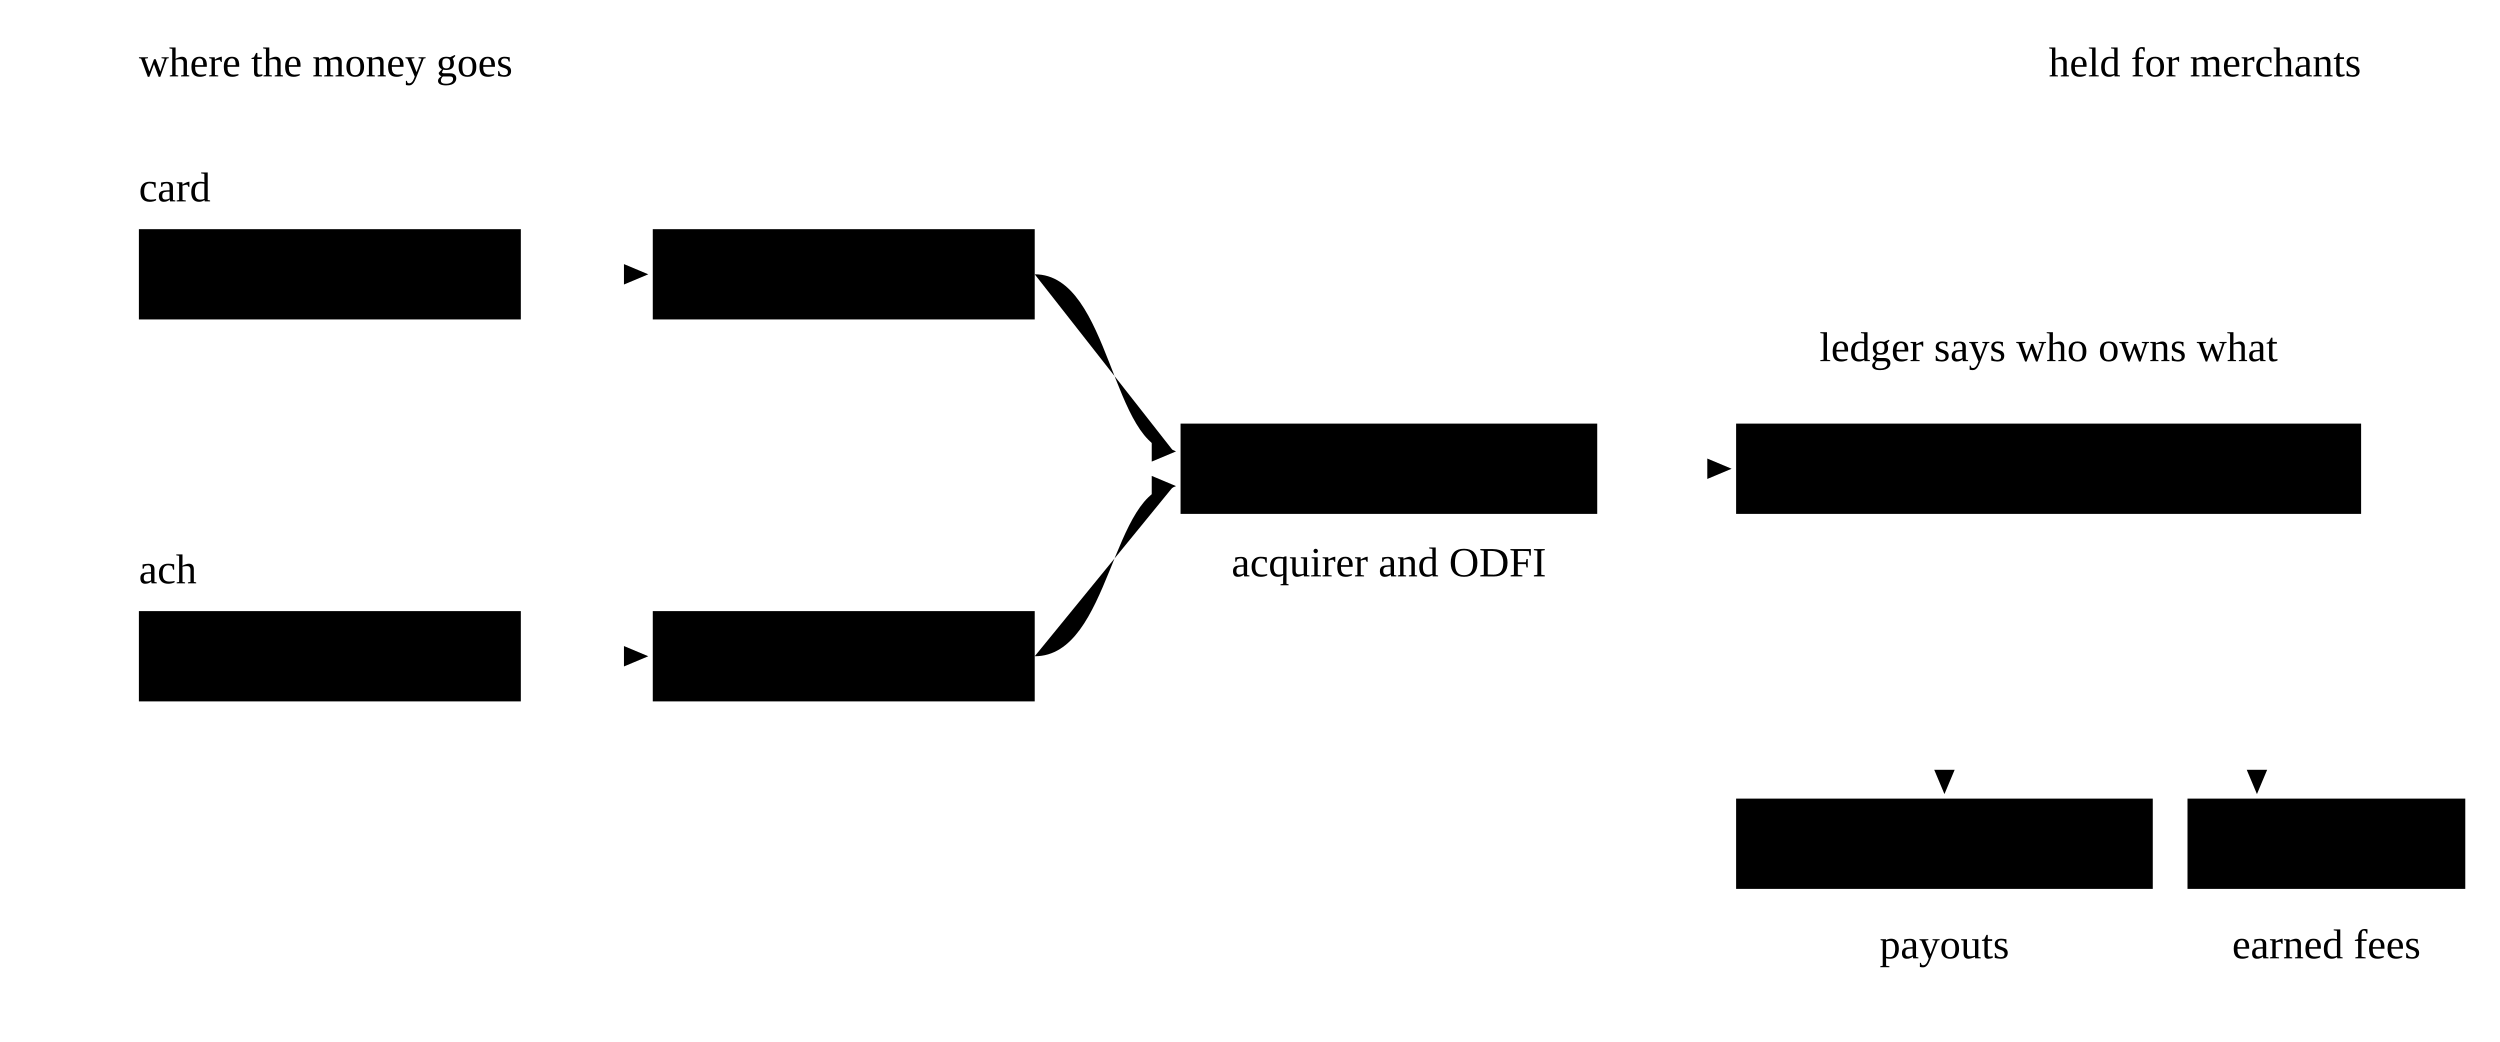
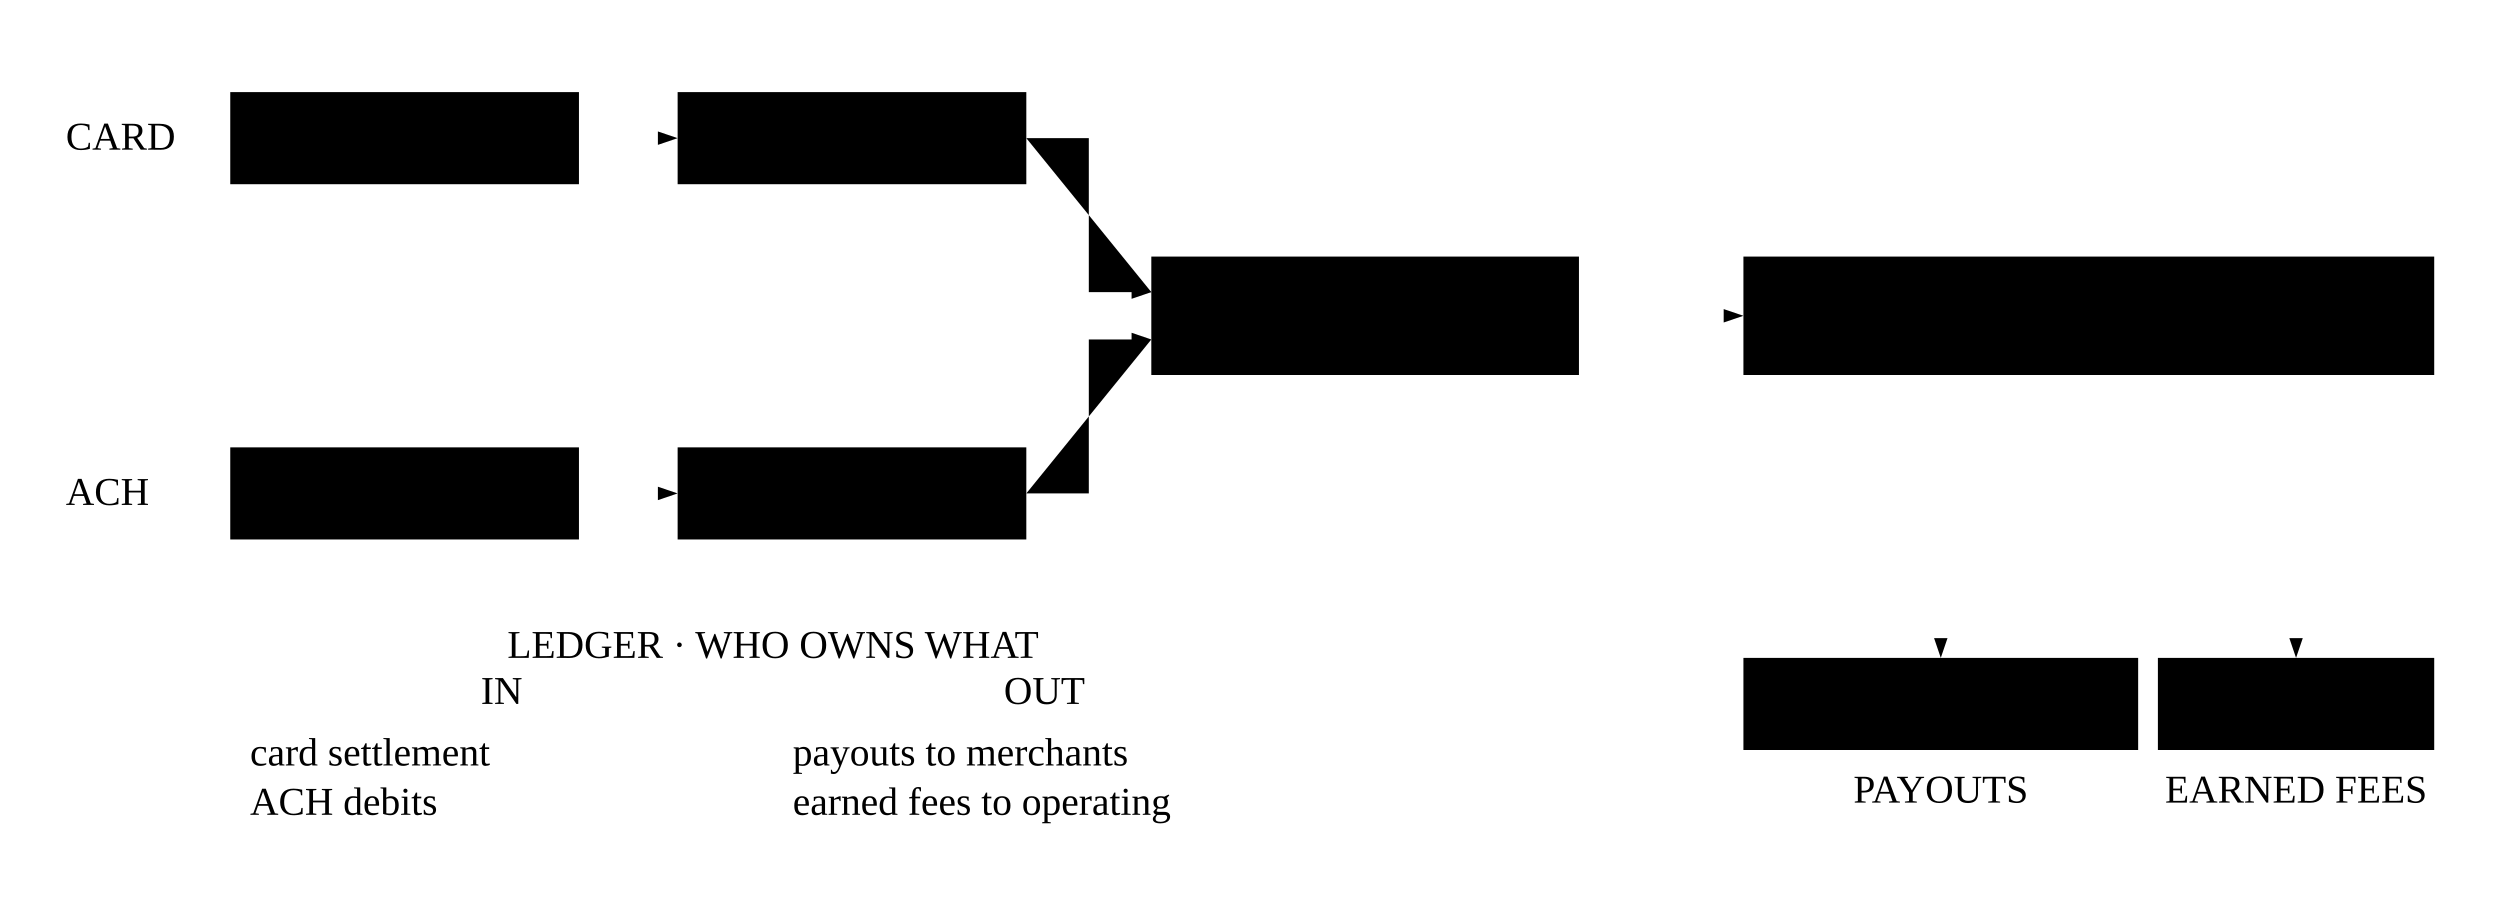
- <svg xmlns="http://www.w3.org/2000/svg" viewBox="0 0 720 300">
+ <svg xmlns="http://www.w3.org/2000/svg" class="dwg" viewBox="0 0 760 276">
  <defs>
-     <marker id="ff-ah" viewBox="0 0 10 10" refX="9" refY="5" markerWidth="7" markerHeight="7" markerUnits="userSpaceOnUse" orient="auto-start-reverse">
-       <path class="ah" d="M0,0.8L10,5L0,9.2Z" />
+     <marker id="ff-ah" viewBox="0 0 10 10" refX="10" refY="5" markerWidth="6" markerHeight="6" markerUnits="userSpaceOnUse" orient="auto-start-reverse">
+       <path class="ah ink" d="M0,1.6L10,5L0,8.4Z" />
    </marker>
-     <marker id="ff-ah-hl" viewBox="0 0 10 10" refX="9" refY="5" markerWidth="7" markerHeight="7" markerUnits="userSpaceOnUse" orient="auto-start-reverse">
-       <path class="ah hl" d="M0,0.8L10,5L0,9.2Z" />
+     <marker id="ff-ah-hl" viewBox="0 0 10 10" refX="10" refY="5" markerWidth="6" markerHeight="6" markerUnits="userSpaceOnUse" orient="auto-start-reverse">
+       <path class="ah hl" d="M0,1.6L10,5L0,8.4Z" />
    </marker>
+     <pattern id="ff-hatch" width="5" height="5" patternUnits="userSpaceOnUse" patternTransform="rotate(45)">
+       <path class="hatch-ln" d="M0,0V5" />
+     </pattern>
  </defs>
-   <text class="cap" x="40" y="22">where the money goes</text>
-   <text class="cap hl" x="680" y="22" text-anchor="end">held for merchants</text>
-   <text class="cap" x="40" y="58">card</text>
-   <rect class="cell" x="40" y="66" width="110" height="26" />
-   <text class="t" x="95" y="79" text-anchor="middle" dominant-baseline="central">issuer</text>
-   <path class="ln" d="M150,79H186" marker-end="url(#ff-ah)" />
-   <rect class="cell" x="188" y="66" width="110" height="26" />
-   <text class="t" x="243" y="79" text-anchor="middle" dominant-baseline="central">network</text>
-   <path class="ln" d="M298,79C320,79 320,130 338,130" marker-end="url(#ff-ah)" />
-   <text class="cap" x="40" y="168">ach</text>
-   <rect class="cell" x="40" y="176" width="110" height="26" />
-   <text class="t" x="95" y="189" text-anchor="middle" dominant-baseline="central">payer's bank</text>
-   <path class="ln" d="M150,189H186" marker-end="url(#ff-ah)" />
-   <rect class="cell" x="188" y="176" width="110" height="26" />
-   <text class="t" x="243" y="189" text-anchor="middle" dominant-baseline="central">ACH operator</text>
-   <path class="ln" d="M298,189C320,189 320,140 338,140" marker-end="url(#ff-ah)" />
-   <rect class="cell" x="340" y="122" width="120" height="26" />
-   <text class="t" x="400" y="135" text-anchor="middle" dominant-baseline="central">sponsor bank</text>
-   <text class="n" x="400" y="166" text-anchor="middle">acquirer and ODFI</text>
-   <path class="ln hl" d="M460,135H498" marker-end="url(#ff-ah-hl)" />
-   <rect class="cell hl end" x="500" y="122" width="180" height="26" />
-   <text class="t hl" x="590" y="135" text-anchor="middle" dominant-baseline="central">FBO account</text>
-   <text class="n" x="590" y="104" text-anchor="middle">ledger says who owns what</text>
-   <path class="ln hl" d="M560,148V228" marker-end="url(#ff-ah-hl)" />
-   <rect class="cell" x="500" y="230" width="120" height="26" />
-   <text class="t" x="560" y="243" text-anchor="middle" dominant-baseline="central">merchant banks</text>
-   <text class="n" x="560" y="276" text-anchor="middle">payouts</text>
-   <path class="ln dash" d="M650,148V228" marker-end="url(#ff-ah)" />
-   <rect class="cell ghost" x="630" y="230" width="80" height="26" />
-   <text class="t dim" x="670" y="243" text-anchor="middle" dominant-baseline="central">operating</text>
-   <text class="n" x="670" y="276" text-anchor="middle">earned fees</text>
+   <text class="lt" x="20" y="45.5">CARD</text>
+   <text class="lt" x="20" y="153.5">ACH</text>
+   <rect class="obj fill-2" x="70" y="28" width="106" height="28" />
+   <text class="sl ink" x="123" y="45" text-anchor="middle">ISSUER</text>
+   <rect class="obj fill-2" x="206" y="28" width="106" height="28" />
+   <text class="sl ink" x="259" y="45" text-anchor="middle">NETWORK</text>
+   <rect class="obj fill-2" x="70" y="136" width="106" height="28" />
+   <text class="sl ink" x="123" y="153" text-anchor="middle">PAYER'S BANK</text>
+   <rect class="obj fill-2" x="206" y="136" width="106" height="28" />
+   <text class="sl ink" x="259" y="153" text-anchor="middle">ACH OPERATOR</text>
+   <rect class="obj fill-2" x="350" y="78" width="130" height="36" />
+   <text class="sl ink" x="415" y="93.5" text-anchor="middle">SPONSOR BANK</text>
+   <text class="vs" x="415" y="105.5" text-anchor="middle">ACQUIRER AND ODFI</text>
+   <path class="flow" d="M176,42L206,42" marker-end="url(#ff-ah)" />
+   <path class="flow" d="M176,150L206,150" marker-end="url(#ff-ah)" />
+   <path class="flow" d="M312,42L331,42L331,88.8L350,88.8" marker-end="url(#ff-ah)" />
+   <path class="flow" d="M312,150L331,150L331,103.2L350,103.2" marker-end="url(#ff-ah)" />
+   <rect class="obj hl" x="530" y="78" width="210" height="36" />
+   <path class="obj hl" d="M539,78L539,114" />
+   <text class="sl ink hl" x="639.5" y="93.5" text-anchor="middle">FBO ACCOUNT</text>
+   <text class="vs" x="639.5" y="105.5" text-anchor="middle">HELD FOR MERCHANTS</text>
+   <path class="flow hl" d="M480,96L530,96" marker-end="url(#ff-ah-hl)" />
+   <rect class="obj fill-2" x="530" y="200" width="120" height="28" />
+   <text class="sl ink" x="590" y="217" text-anchor="middle">MERCHANT BANKS</text>
+   <rect class="slot" x="656" y="200" width="84" height="28" />
+   <text class="sl" x="698" y="217" text-anchor="middle">OPERATING</text>
+   <path class="flow hl" d="M590,114L590,200" marker-end="url(#ff-ah-hl)" />
+   <path class="flow alt" d="M698,114L698,200" marker-end="url(#ff-ah)" />
+   <text class="sl hl" x="590" y="244" text-anchor="middle">PAYOUTS</text>
+   <text class="sl" x="698" y="244" text-anchor="middle">EARNED FEES</text>
+   <text class="vt" x="235" y="200" text-anchor="middle">LEDGER · WHO OWNS WHAT</text>
+   <text class="th" x="152.5" y="214" text-anchor="middle">IN</text>
+   <text class="th" x="317.5" y="214" text-anchor="middle">OUT</text>
+   <path class="obj" d="M70,218L400,218" />
+   <path class="obj" d="M235,218L235,252" />
+   <text class="tc" x="76" y="232.7">card settlement</text>
+   <text class="tc" x="76" y="247.7">ACH debits</text>
+   <text class="tc" x="241" y="232.7">payouts to merchants</text>
+   <text class="tc" x="241" y="247.7">earned fees to operating</text>
</svg>
